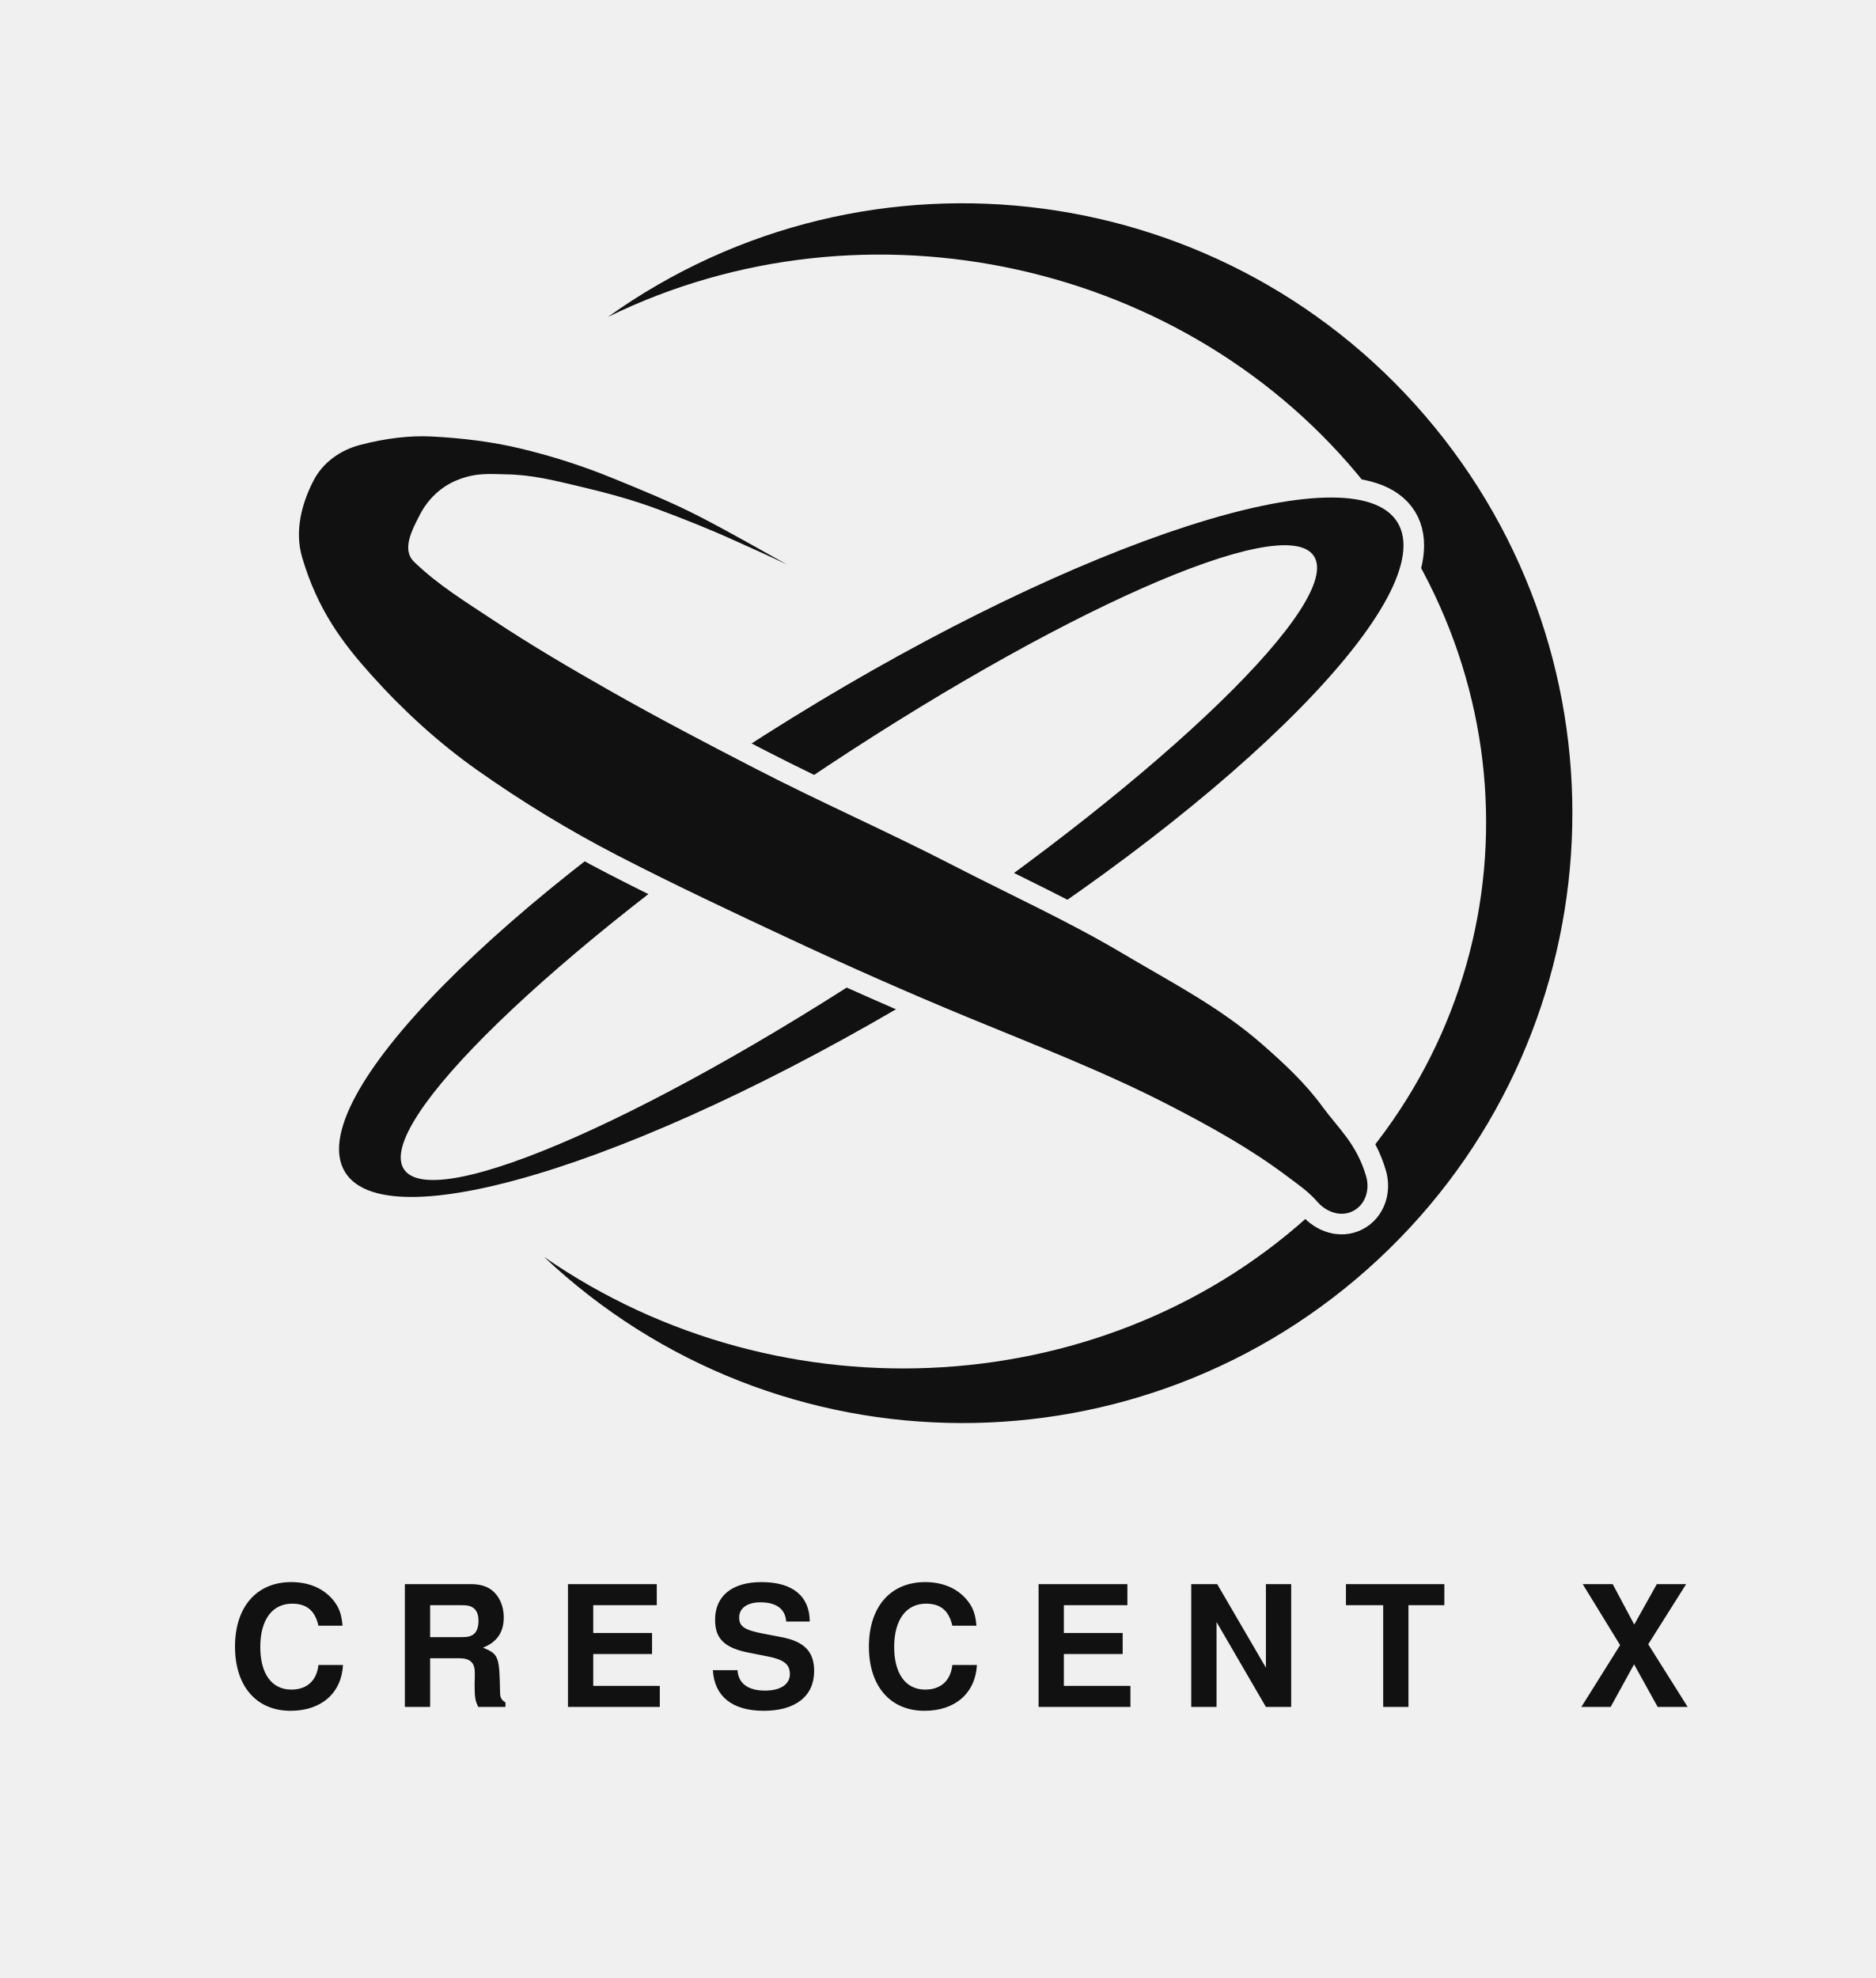
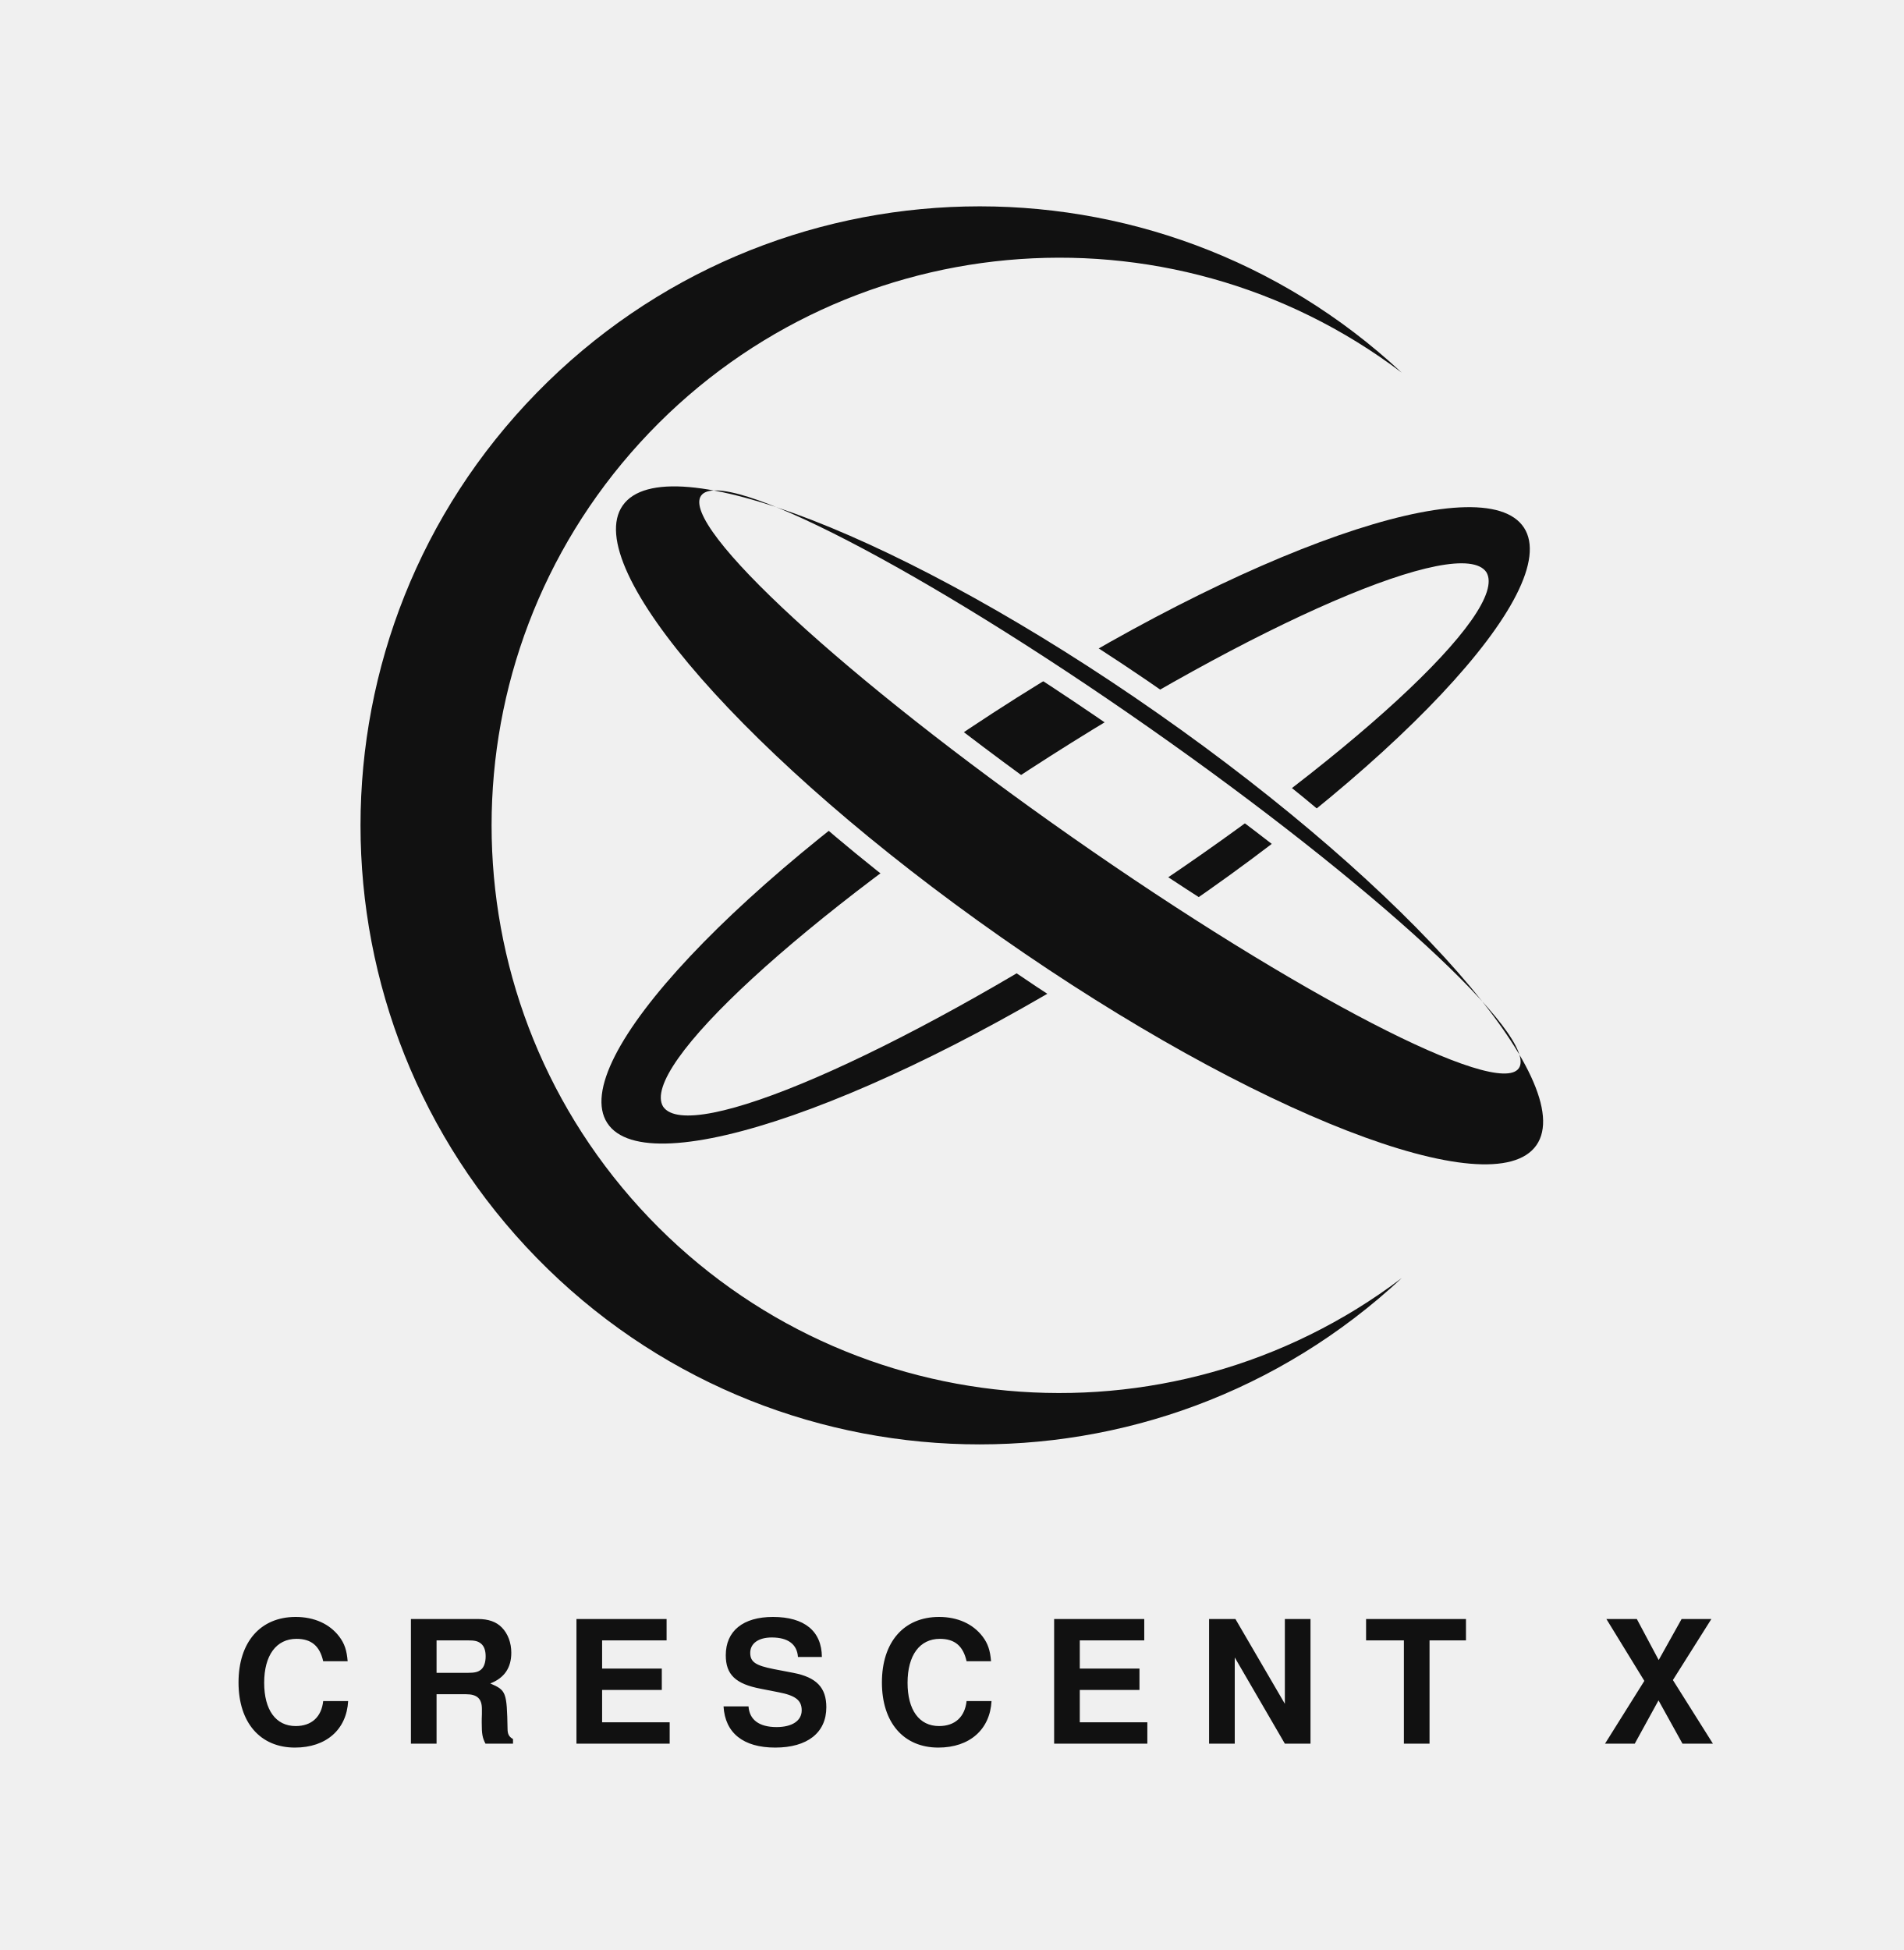
- <svg xmlns="http://www.w3.org/2000/svg" xmlns:xlink="http://www.w3.org/1999/xlink" viewBox="0 0 1024 1080" width="1024" height="1080" role="img" aria-label="Crescent X, the Kubrique logo mark: a crescent and two interlocking orbital rings forming an X, with the wordmark CRESCENT X">
+ <svg xmlns="http://www.w3.org/2000/svg" xmlns:xlink="http://www.w3.org/1999/xlink" viewBox="0 0 1024 1048.99" width="1024" height="1048.99" role="img" aria-label="Crescent X, the Kubrique logo mark: a lunar crescent facing right and two interlocking orbital rings forming an X, with the wordmark CRESCENT X">
  <defs>
-     <path id="cx-crescent" d="M135.91 75.39 A222 222 0 1 1 112.63 417.46 A216.7 202.4 8.4 1 0 135.91 75.39 Z" />
-     <path id="cx-x1" d="M65.4 164.52 C74.16 172.98 84.15 179.06 93.93 185.55 C107.9 194.82 122.3 203.27 136.8 211.5 C154.21 221.39 171.94 230.65 189.71 239.82 C213.41 252.05 237.88 262.77 261.58 275 C282.31 285.7 303.6 295.34 323.69 307.29 C340.91 317.53 358.73 326.61 374.21 340.23 C381.95 347.03 389.6 354.02 396.19 363.05 C401.79 370.72 408.46 376.33 411.92 388.16 C413.36 393.07 411.67 398.55 407.1 400.85 C402.66 403.09 397.44 401.22 394.18 397.46 C390.89 393.66 386.99 391.04 383.21 388.2 C369.7 378.03 355.1 369.98 340.29 362.33 C316.6 350.1 291.55 340.48 266.82 330.26 C245.17 321.32 223.8 311.85 202.64 301.98 C181.48 292.1 160.35 282.17 139.61 271.47 C121.84 262.3 104.71 251.88 88.22 240.22 C74.48 230.5 61.71 218.92 49.8 205.65 C39.8 194.5 30.33 182.32 24.63 162.83 C21.9 153.47 24.32 143.6 28.79 134.93 C32.2 128.33 38.54 123.84 45.73 121.96 C55.27 119.46 64.04 118.47 72.07 118.9 C83.02 119.48 93.6 120.78 103.63 123.15 C115.34 125.91 126.59 129.54 137.44 133.96 C148.29 138.38 159.14 142.79 169.51 148.14 C180.17 153.65 190.59 159.63 201.08 165.46 C194.77 162.43 188.34 159.61 181.96 156.71 C172.85 152.57 163.5 148.87 154.07 145.35 C144.63 141.83 134.74 139.2 124.7 136.84 C116.34 134.86 108.04 132.78 98.73 132.66 C93.14 132.58 87.87 131.89 80.67 134.93 C74.97 137.34 70.39 141.78 67.54 147.28 C64.6 152.99 60.78 160.06 65.4 164.52 Z" />
-     <path id="cx-x2" fill-rule="evenodd" d="M423.32 150.12 A225.1 55.2 -31.7 0 1 40.28 386.68 A225.1 55.2 -31.7 0 1 423.32 150.12 Z M392.86 162.33 A199.7 35.6 -34 0 1 61.74 385.67 A199.7 35.6 -34 0 1 392.86 162.33 Z" />
+     <path id="cx-crescent" d="M417.36 418.36 A222 222 0 1 1 417.36 93.64 A203.58 203.58 0 1 0 417.36 418.36 Z" />
+     <path id="cx-x1" fill-rule="evenodd" d="M465.65 370.72 A200 49 35 0 1 137.99 141.28 A200 49 35 0 1 465.65 370.72 Z M459.35 343.11 A179 24 35 0 1 166.09 137.77 A179 24 35 0 1 459.35 343.11 Z" />
+     <path id="cx-x2" fill-rule="evenodd" d="M461.21 149.25 A196 48 -33 0 1 132.45 362.75 A196 48 -33 0 1 461.21 149.25 Z M447.7 165.18 A176 30 -33 0 1 152.49 356.89 A176 30 -33 0 1 447.7 165.18 Z" />
    <mask id="cx-under-x1" maskUnits="userSpaceOnUse" x="0" y="0" width="512" height="512">
      <rect width="512" height="512" fill="#fff" />
-       <use href="#cx-x1" xlink:href="#cx-x1" fill="#000" stroke="#000" stroke-width="15" stroke-linejoin="round" />
-     </mask>
-     <mask id="cx-under-x1-x2" maskUnits="userSpaceOnUse" x="0" y="0" width="512" height="512">
-       <rect width="512" height="512" fill="#fff" />
-       <use href="#cx-x1" xlink:href="#cx-x1" fill="#000" stroke="#000" stroke-width="15" stroke-linejoin="round" />
-       <use href="#cx-x2" xlink:href="#cx-x2" fill="#000" fill-rule="evenodd" stroke="#000" stroke-width="15" stroke-linejoin="round" />
+       <use href="#cx-x1" xlink:href="#cx-x1" fill="#000" fill-rule="evenodd" stroke="#000" stroke-width="15" stroke-linejoin="round" />
    </mask>
  </defs>
  <g id="lockup" fill="#111111">
    <g id="mark" transform="translate(128 60) scale(1.5)">
-       <use id="ring-crescent" href="#cx-crescent" xlink:href="#cx-crescent" mask="url(#cx-under-x1-x2)" />
+       <use id="ring-crescent" href="#cx-crescent" xlink:href="#cx-crescent" />
      <use id="ring-x2" href="#cx-x2" xlink:href="#cx-x2" mask="url(#cx-under-x1)" />
      <use id="ring-x1" href="#cx-x1" xlink:href="#cx-x1" />
    </g>
-     <text id="wordmark" x="523.5" y="932" text-anchor="middle" font-family="Montserrat, Jost, Futura, 'Century Gothic', Helvetica, Arial, sans-serif" font-weight="600" font-size="92" letter-spacing="23">CRESCENT X</text>
+     <text id="wordmark" x="523.5" y="937.99" text-anchor="middle" font-family="Montserrat, Jost, Futura, 'Century Gothic', Helvetica, Arial, sans-serif" font-weight="600" font-size="92" letter-spacing="23">CRESCENT X</text>
  </g>
</svg>
